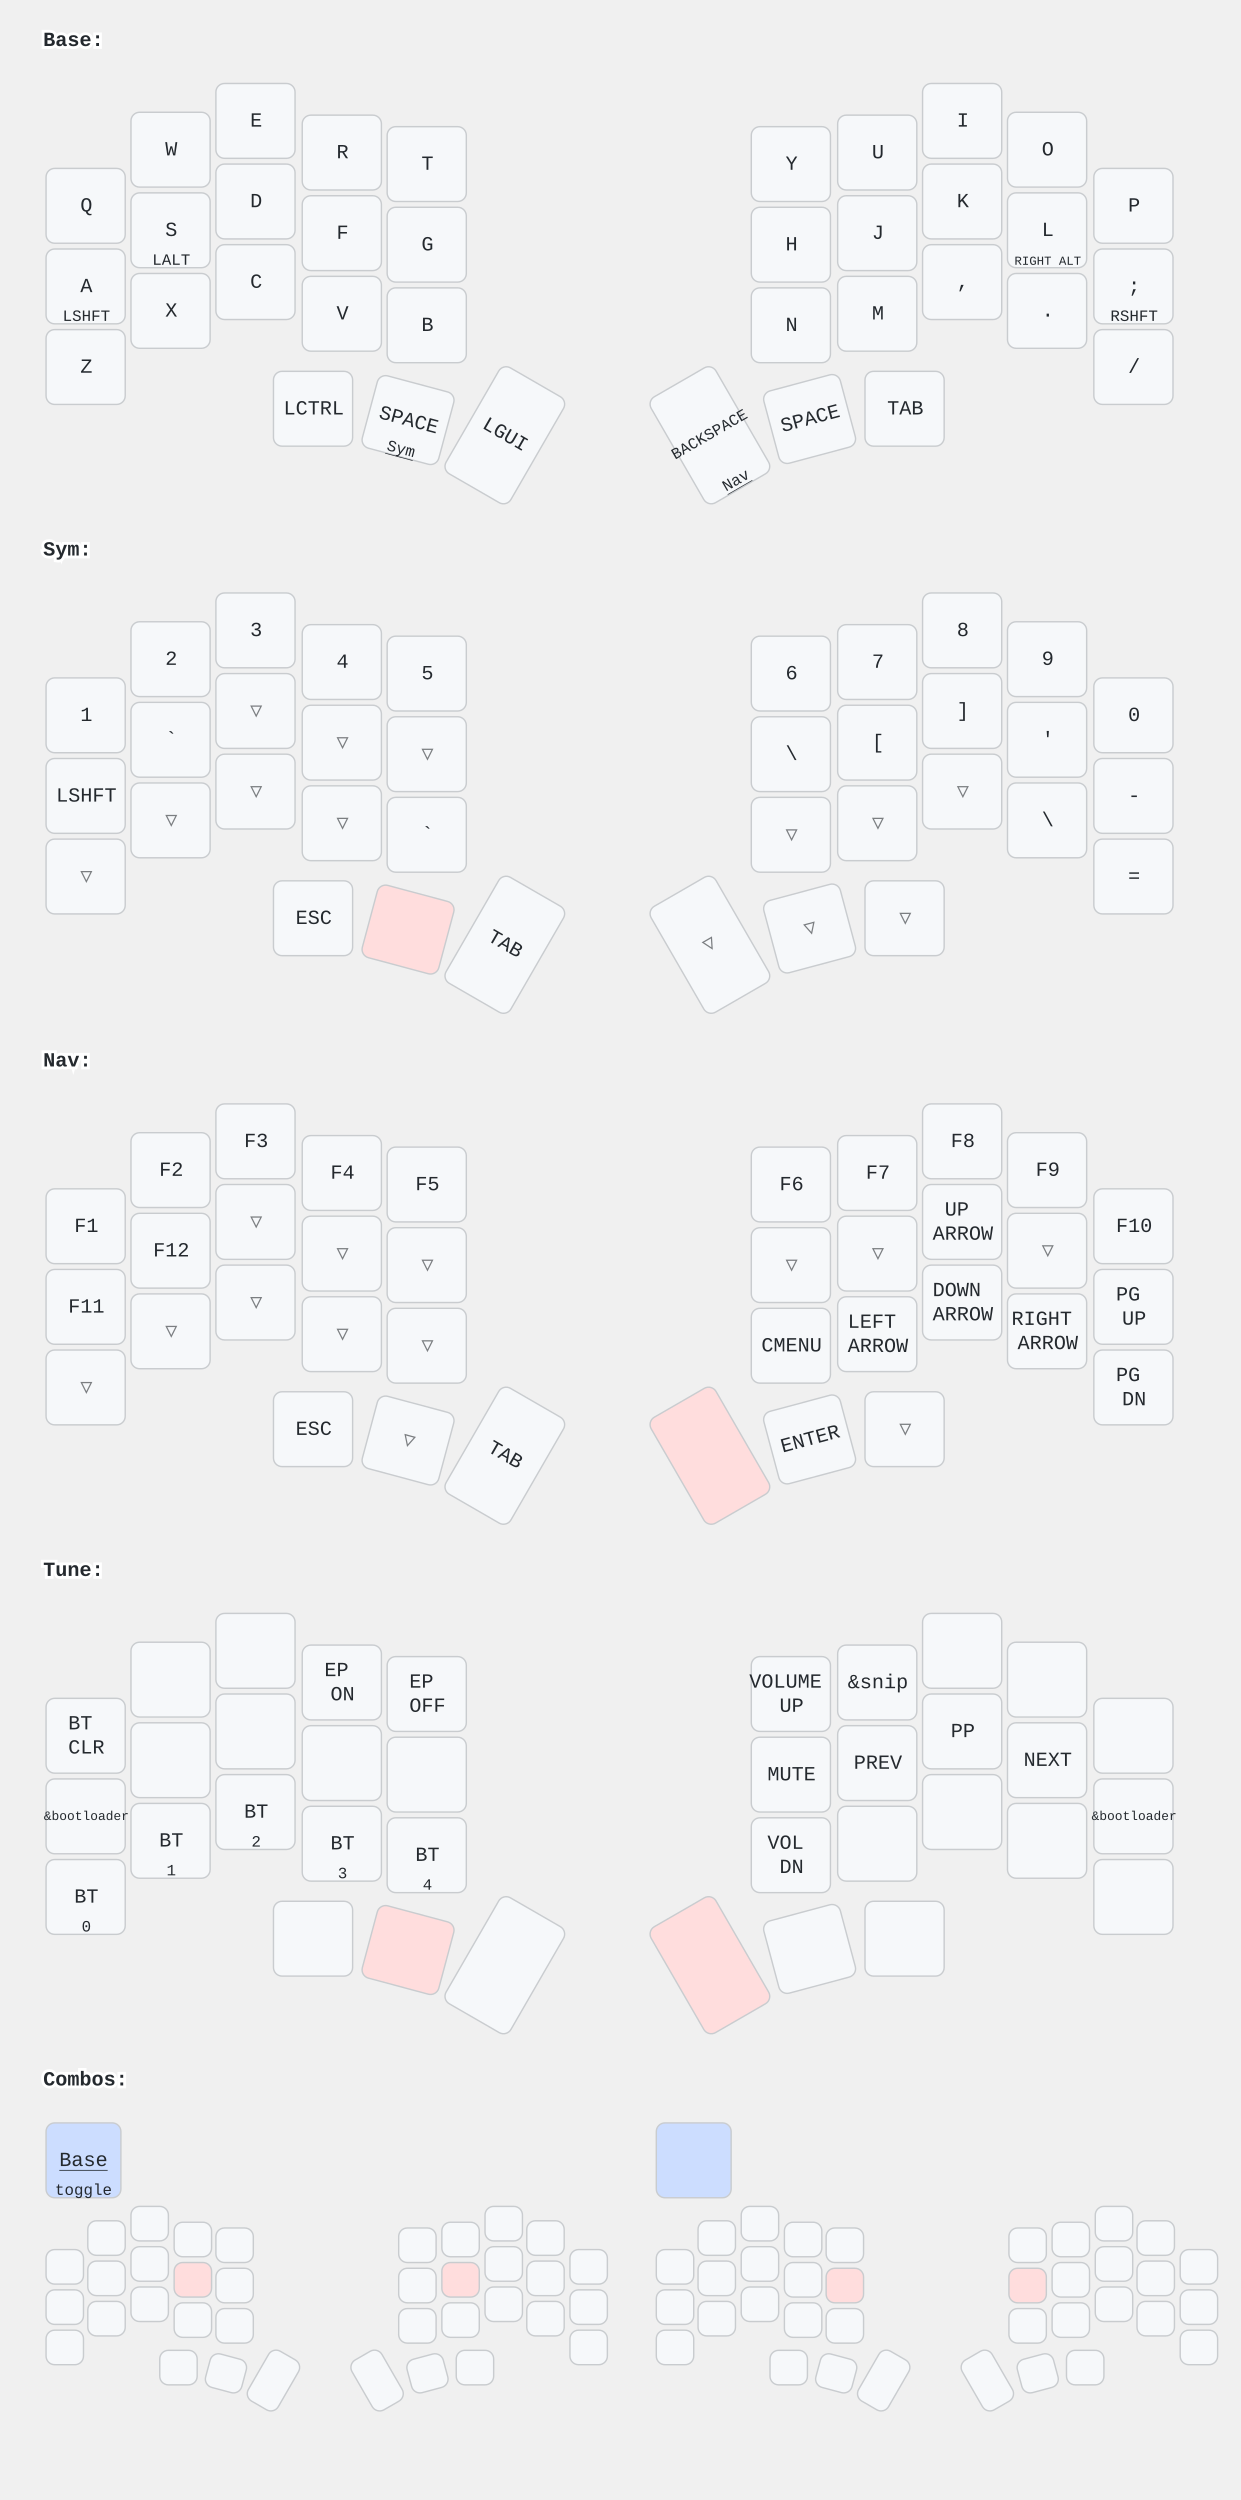
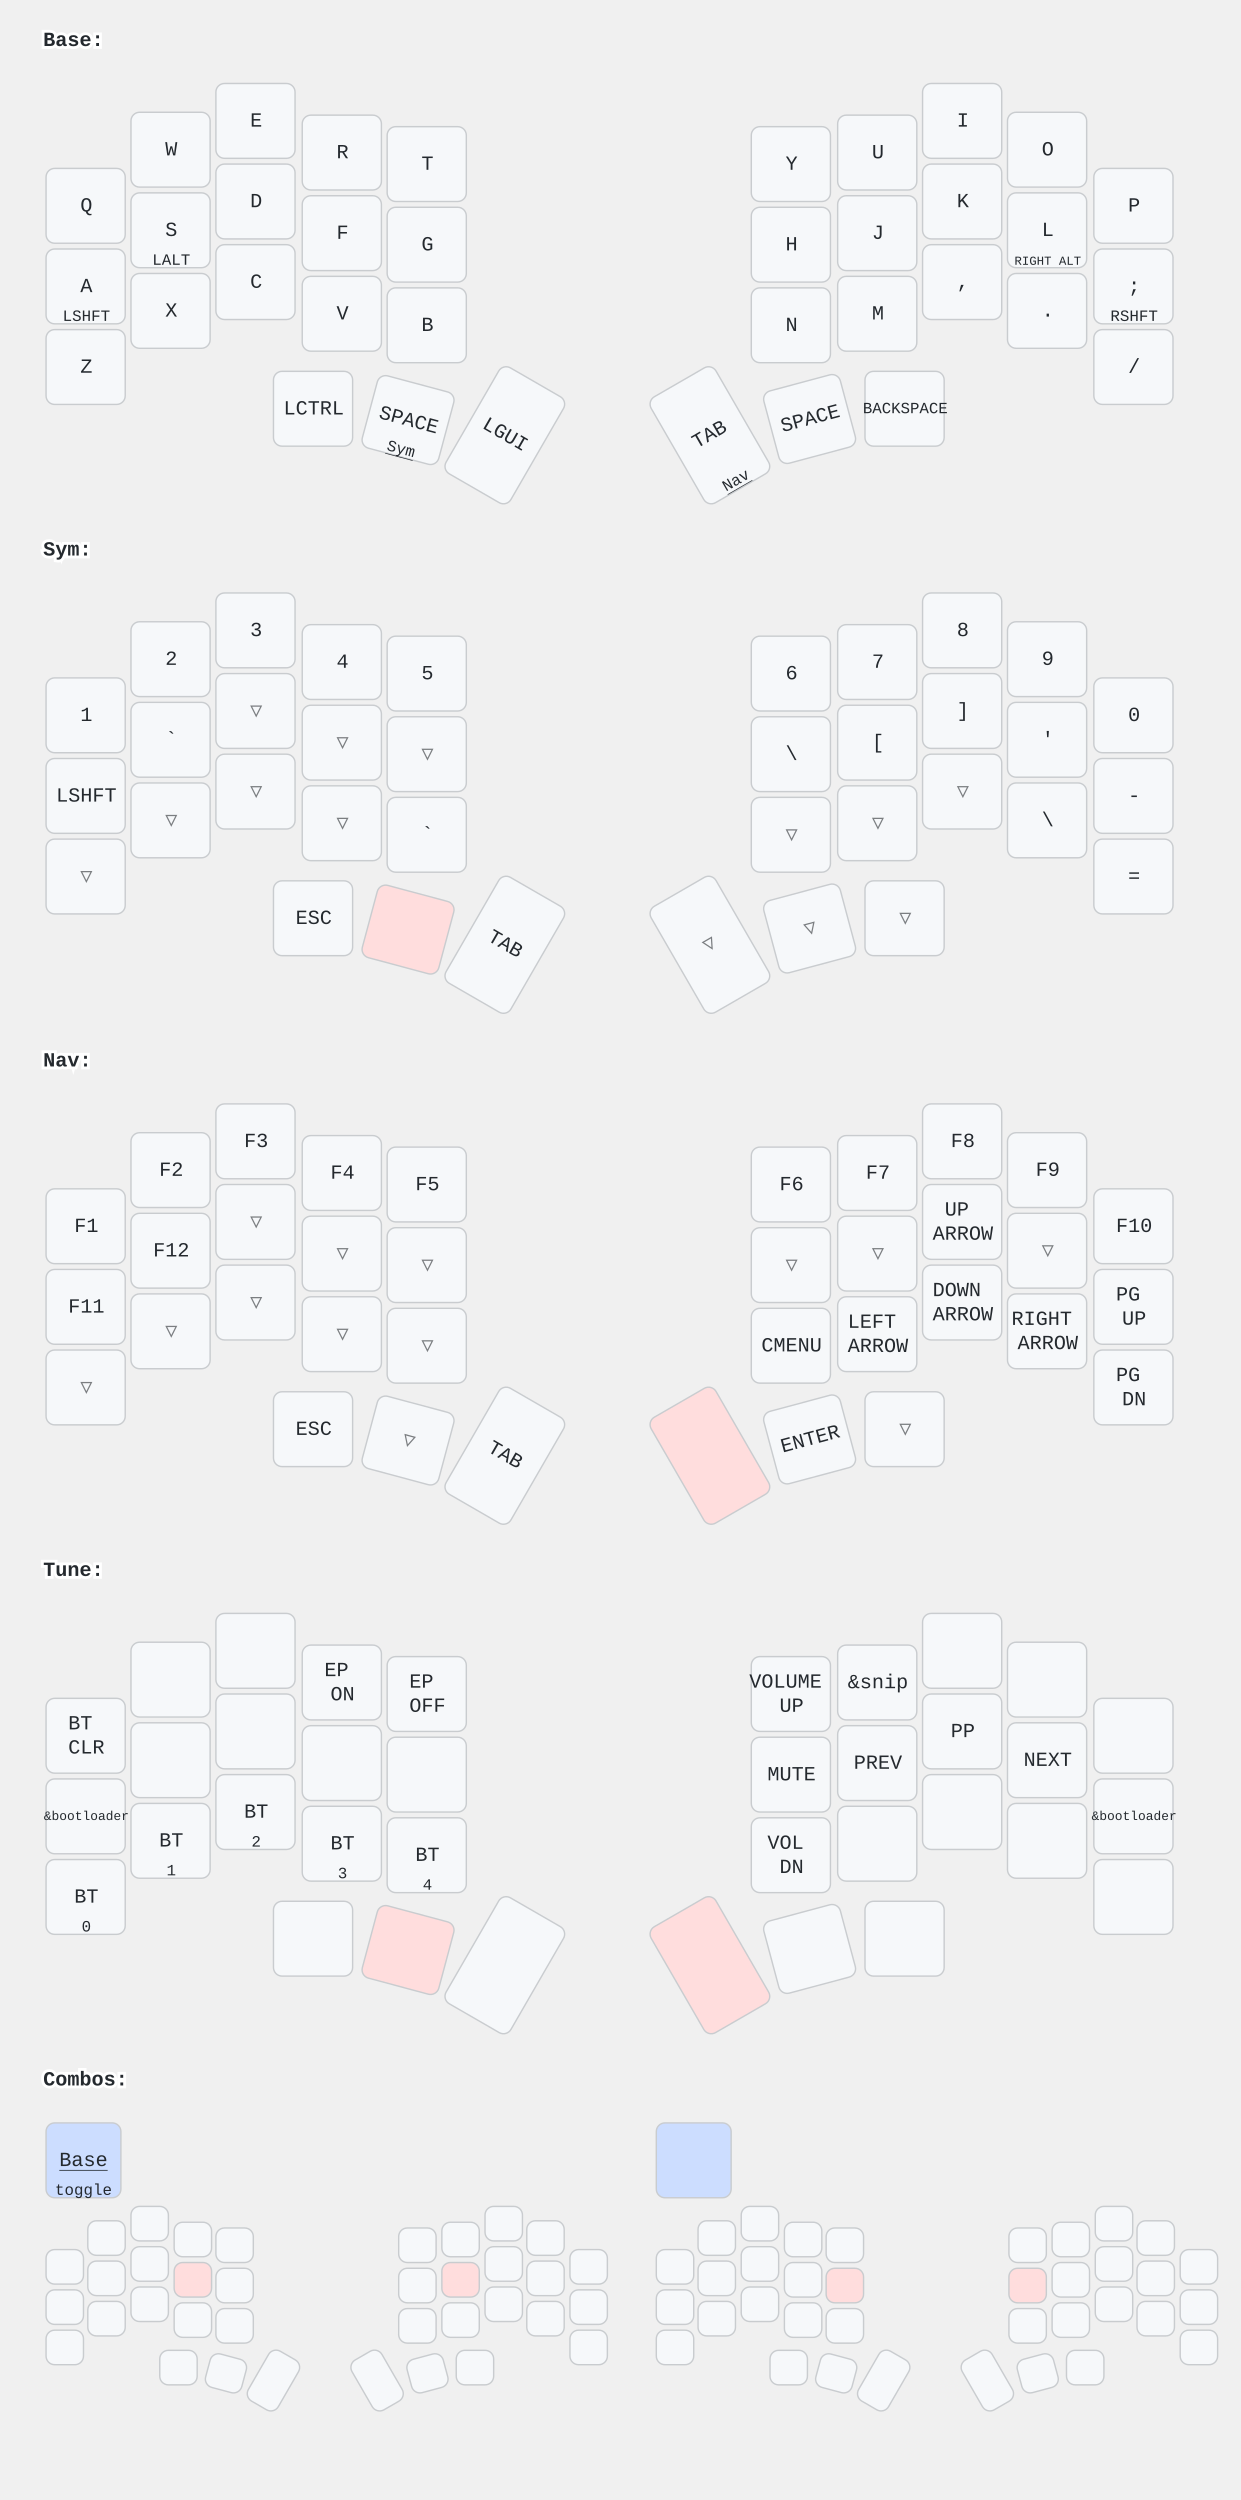
<svg xmlns="http://www.w3.org/2000/svg" width="862" height="1737" viewBox="0 0 862 1737" class="keymap">
  <style>/* inherit to force styles through use tags */
svg path {
    fill: inherit;
}

/* font and background color specifications */
svg.keymap {
    font-family: SFMono-Regular,Consolas,Liberation Mono,Menlo,monospace;
    font-size: 14px;
    font-kerning: normal;
    text-rendering: optimizeLegibility;
    fill: #24292e;
}

/* default key styling */
rect.key {
    fill: #f6f8fa;
}

rect.key, rect.combo {
    stroke: #c9cccf;
    stroke-width: 1;
}

/* default key side styling, only used is draw_key_sides is set */
rect.side {
    filter: brightness(90%);
}

/* color accent for combo boxes */
rect.combo, rect.combo-separate {
    fill: #cdf;
}

/* color accent for held keys */
rect.held, rect.combo.held {
    fill: #fdd;
}

/* color accent for ghost (optional) keys */
rect.ghost, rect.combo.ghost {
    stroke-dasharray: 4, 4;
    stroke-width: 2;
}

text {
    text-anchor: middle;
    dominant-baseline: middle;
}

/* styling for layer labels */
text.label {
    font-weight: bold;
    text-anchor: start;
    stroke: white;
    stroke-width: 4;
    paint-order: stroke;
}

/* styling for optional footer */
text.footer {
    text-anchor: end;
    dominant-baseline: auto;
    stroke: white;
    stroke-width: 4;
    paint-order: stroke;
}

/* styling for combo tap, and key non-tap label text */
text.combo, text.hold, text.shifted, text.left, text.right {
    font-size: 11px;
}

text.hold {
    text-anchor: middle;
    dominant-baseline: auto;
}

text.shifted {
    text-anchor: middle;
    dominant-baseline: hanging;
}

text.left {
    text-anchor: start;
}

text.right {
    text-anchor: end;
}

text.layer-activator {
    text-decoration: underline;
}

/* styling for hold/shifted label text in combo box */
text.combo.hold, text.combo.shifted, text.combo.left, text.combo.right {
    font-size: 8px;
}

/* lighter symbol for transparent keys */
text.trans {
    fill: #7b7e81;
}

/* styling for combo dendrons */
path.combo {
    stroke-width: 1;
    stroke: gray;
    fill: none;
}

/* Start Tabler Icons Cleanup */
/* cannot use height/width with glyphs */
.icon-tabler &gt; path {
    fill: inherit;
    stroke: inherit;
    stroke-width: 2;
}
/* hide tabler's default box */
.icon-tabler &gt; path[stroke="none"][fill="none"] {
    visibility: hidden;
}
/* End Tabler Icons Cleanup */

@media (prefers-color-scheme: dark) {
svg.keymap { fill: #d1d6db; }
rect.key { fill: #3f4750; }
rect.key, rect.combo { stroke: #60666c; }
rect.combo, rect.combo-separate { fill: #1f3d7a; }
rect.held, rect.combo.held { fill: #854747; }
text.label, text.footer { stroke: black; }
text.trans { fill: #7e8184; }
path.combo { stroke: #7f7f7f; }

}</style>
  <g transform="translate(30, 0)" class="layer-Base">
    <text x="0" y="28" class="label" id="Base">Base:</text>
    <g transform="translate(0, 56)">
      <g transform="translate(30, 87)" class="key keypos-0">
        <rect rx="6" ry="6" x="-28" y="-26" width="55" height="52" class="key" />
        <text x="0" y="0" class="key tap">Q</text>
      </g>
      <g transform="translate(89, 48)" class="key keypos-1">
        <rect rx="6" ry="6" x="-28" y="-26" width="55" height="52" class="key" />
        <text x="0" y="0" class="key tap">W</text>
      </g>
      <g transform="translate(148, 28)" class="key keypos-2">
        <rect rx="6" ry="6" x="-28" y="-26" width="55" height="52" class="key" />
        <text x="0" y="0" class="key tap">E</text>
      </g>
      <g transform="translate(208, 50)" class="key keypos-3">
        <rect rx="6" ry="6" x="-28" y="-26" width="55" height="52" class="key" />
        <text x="0" y="0" class="key tap">R</text>
      </g>
      <g transform="translate(267, 58)" class="key keypos-4">
        <rect rx="6" ry="6" x="-28" y="-26" width="55" height="52" class="key" />
        <text x="0" y="0" class="key tap">T</text>
      </g>
      <g transform="translate(520, 58)" class="key keypos-5">
        <rect rx="6" ry="6" x="-28" y="-26" width="55" height="52" class="key" />
        <text x="0" y="0" class="key tap">Y</text>
      </g>
      <g transform="translate(580, 50)" class="key keypos-6">
        <rect rx="6" ry="6" x="-28" y="-26" width="55" height="52" class="key" />
        <text x="0" y="0" class="key tap">U</text>
      </g>
      <g transform="translate(639, 28)" class="key keypos-7">
        <rect rx="6" ry="6" x="-28" y="-26" width="55" height="52" class="key" />
        <text x="0" y="0" class="key tap">I</text>
      </g>
      <g transform="translate(698, 48)" class="key keypos-8">
        <rect rx="6" ry="6" x="-28" y="-26" width="55" height="52" class="key" />
        <text x="0" y="0" class="key tap">O</text>
      </g>
      <g transform="translate(758, 87)" class="key keypos-9">
        <rect rx="6" ry="6" x="-28" y="-26" width="55" height="52" class="key" />
        <text x="0" y="0" class="key tap">P</text>
      </g>
      <g transform="translate(30, 143)" class="key keypos-10">
        <rect rx="6" ry="6" x="-28" y="-26" width="55" height="52" class="key" />
        <text x="0" y="0" class="key tap">A</text>
        <text x="0" y="24" class="key hold">LSHFT</text>
      </g>
      <g transform="translate(89, 104)" class="key keypos-11">
        <rect rx="6" ry="6" x="-28" y="-26" width="55" height="52" class="key" />
        <text x="0" y="0" class="key tap">S</text>
        <text x="0" y="24" class="key hold">LALT</text>
      </g>
      <g transform="translate(148, 84)" class="key keypos-12">
        <rect rx="6" ry="6" x="-28" y="-26" width="55" height="52" class="key" />
        <text x="0" y="0" class="key tap">D</text>
      </g>
      <g transform="translate(208, 106)" class="key keypos-13">
        <rect rx="6" ry="6" x="-28" y="-26" width="55" height="52" class="key" />
        <text x="0" y="0" class="key tap">F</text>
      </g>
      <g transform="translate(267, 114)" class="key keypos-14">
        <rect rx="6" ry="6" x="-28" y="-26" width="55" height="52" class="key" />
        <text x="0" y="0" class="key tap">G</text>
      </g>
      <g transform="translate(520, 114)" class="key keypos-15">
        <rect rx="6" ry="6" x="-28" y="-26" width="55" height="52" class="key" />
        <text x="0" y="0" class="key tap">H</text>
      </g>
      <g transform="translate(580, 106)" class="key keypos-16">
        <rect rx="6" ry="6" x="-28" y="-26" width="55" height="52" class="key" />
        <text x="0" y="0" class="key tap">J</text>
      </g>
      <g transform="translate(639, 84)" class="key keypos-17">
        <rect rx="6" ry="6" x="-28" y="-26" width="55" height="52" class="key" />
        <text x="0" y="0" class="key tap">K</text>
      </g>
      <g transform="translate(698, 104)" class="key keypos-18">
        <rect rx="6" ry="6" x="-28" y="-26" width="55" height="52" class="key" />
        <text x="0" y="0" class="key tap">L</text>
        <text x="0" y="24" class="key hold">
          <tspan style="font-size: 78%">RIGHT ALT</tspan>
        </text>
      </g>
      <g transform="translate(758, 143)" class="key keypos-19">
        <rect rx="6" ry="6" x="-28" y="-26" width="55" height="52" class="key" />
        <text x="0" y="0" class="key tap">;</text>
        <text x="0" y="24" class="key hold">RSHFT</text>
      </g>
      <g transform="translate(30, 199)" class="key keypos-20">
        <rect rx="6" ry="6" x="-28" y="-26" width="55" height="52" class="key" />
        <text x="0" y="0" class="key tap">Z</text>
      </g>
      <g transform="translate(89, 160)" class="key keypos-21">
        <rect rx="6" ry="6" x="-28" y="-26" width="55" height="52" class="key" />
        <text x="0" y="0" class="key tap">X</text>
      </g>
      <g transform="translate(148, 140)" class="key keypos-22">
        <rect rx="6" ry="6" x="-28" y="-26" width="55" height="52" class="key" />
        <text x="0" y="0" class="key tap">C</text>
      </g>
      <g transform="translate(208, 162)" class="key keypos-23">
        <rect rx="6" ry="6" x="-28" y="-26" width="55" height="52" class="key" />
        <text x="0" y="0" class="key tap">V</text>
      </g>
      <g transform="translate(267, 170)" class="key keypos-24">
        <rect rx="6" ry="6" x="-28" y="-26" width="55" height="52" class="key" />
        <text x="0" y="0" class="key tap">B</text>
      </g>
      <g transform="translate(520, 170)" class="key keypos-25">
        <rect rx="6" ry="6" x="-28" y="-26" width="55" height="52" class="key" />
        <text x="0" y="0" class="key tap">N</text>
      </g>
      <g transform="translate(580, 162)" class="key keypos-26">
        <rect rx="6" ry="6" x="-28" y="-26" width="55" height="52" class="key" />
        <text x="0" y="0" class="key tap">M</text>
      </g>
      <g transform="translate(639, 140)" class="key keypos-27">
        <rect rx="6" ry="6" x="-28" y="-26" width="55" height="52" class="key" />
        <text x="0" y="0" class="key tap">,</text>
      </g>
      <g transform="translate(698, 160)" class="key keypos-28">
        <rect rx="6" ry="6" x="-28" y="-26" width="55" height="52" class="key" />
        <text x="0" y="0" class="key tap">.</text>
      </g>
      <g transform="translate(758, 199)" class="key keypos-29">
        <rect rx="6" ry="6" x="-28" y="-26" width="55" height="52" class="key" />
        <text x="0" y="0" class="key tap">/</text>
      </g>
      <g transform="translate(188, 228)" class="key keypos-30">
        <rect rx="6" ry="6" x="-28" y="-26" width="55" height="52" class="key" />
        <text x="0" y="0" class="key tap">LCTRL</text>
      </g>
      <g transform="translate(254, 236) rotate(15.0)" class="key keypos-31">
        <rect rx="6" ry="6" x="-28" y="-26" width="55" height="52" class="key" />
        <text x="0" y="0" class="key tap">SPACE</text>
        <a href="#Sym">
          <text x="0" y="24" class="key hold layer-activator">Sym</text>
        </a>
      </g>
      <g transform="translate(321, 246) rotate(30.0)" class="key keypos-32">
        <rect rx="6" ry="6" x="-26" y="-42" width="52" height="85" class="key" />
        <text x="0" y="0" class="key tap">LGUI</text>
      </g>
      <g transform="translate(463, 246) rotate(-30.0)" class="key keypos-33">
        <rect rx="6" ry="6" x="-26" y="-42" width="52" height="85" class="key" />
-         <text x="0" y="0" class="key tap">
-           <tspan style="font-size: 78%">BACKSPACE</tspan>
-         </text>
+         <text x="0" y="0" class="key tap">TAB</text>
        <a href="#Nav">
          <text x="0" y="40" class="key hold layer-activator">Nav</text>
        </a>
      </g>
      <g transform="translate(533, 235) rotate(-15.0)" class="key keypos-34">
        <rect rx="6" ry="6" x="-28" y="-26" width="55" height="52" class="key" />
        <text x="0" y="0" class="key tap">SPACE</text>
      </g>
      <g transform="translate(599, 228)" class="key keypos-35">
        <rect rx="6" ry="6" x="-28" y="-26" width="55" height="52" class="key" />
-         <text x="0" y="0" class="key tap">TAB</text>
+         <text x="0" y="0" class="key tap">
+           <tspan style="font-size: 78%">BACKSPACE</tspan>
+         </text>
      </g>
    </g>
  </g>
  <g transform="translate(30, 354)" class="layer-Sym">
    <text x="0" y="28" class="label" id="Sym">Sym:</text>
    <g transform="translate(0, 56)">
      <g transform="translate(30, 87)" class="key keypos-0">
        <rect rx="6" ry="6" x="-28" y="-26" width="55" height="52" class="key" />
        <text x="0" y="0" class="key tap">1</text>
      </g>
      <g transform="translate(89, 48)" class="key keypos-1">
        <rect rx="6" ry="6" x="-28" y="-26" width="55" height="52" class="key" />
        <text x="0" y="0" class="key tap">2</text>
      </g>
      <g transform="translate(148, 28)" class="key keypos-2">
        <rect rx="6" ry="6" x="-28" y="-26" width="55" height="52" class="key" />
        <text x="0" y="0" class="key tap">3</text>
      </g>
      <g transform="translate(208, 50)" class="key keypos-3">
        <rect rx="6" ry="6" x="-28" y="-26" width="55" height="52" class="key" />
        <text x="0" y="0" class="key tap">4</text>
      </g>
      <g transform="translate(267, 58)" class="key keypos-4">
        <rect rx="6" ry="6" x="-28" y="-26" width="55" height="52" class="key" />
        <text x="0" y="0" class="key tap">5</text>
      </g>
      <g transform="translate(520, 58)" class="key keypos-5">
        <rect rx="6" ry="6" x="-28" y="-26" width="55" height="52" class="key" />
        <text x="0" y="0" class="key tap">6</text>
      </g>
      <g transform="translate(580, 50)" class="key keypos-6">
        <rect rx="6" ry="6" x="-28" y="-26" width="55" height="52" class="key" />
        <text x="0" y="0" class="key tap">7</text>
      </g>
      <g transform="translate(639, 28)" class="key keypos-7">
        <rect rx="6" ry="6" x="-28" y="-26" width="55" height="52" class="key" />
        <text x="0" y="0" class="key tap">8</text>
      </g>
      <g transform="translate(698, 48)" class="key keypos-8">
        <rect rx="6" ry="6" x="-28" y="-26" width="55" height="52" class="key" />
        <text x="0" y="0" class="key tap">9</text>
      </g>
      <g transform="translate(758, 87)" class="key keypos-9">
        <rect rx="6" ry="6" x="-28" y="-26" width="55" height="52" class="key" />
        <text x="0" y="0" class="key tap">0</text>
      </g>
      <g transform="translate(30, 143)" class="key keypos-10">
        <rect rx="6" ry="6" x="-28" y="-26" width="55" height="52" class="key" />
        <text x="0" y="0" class="key tap">LSHFT</text>
      </g>
      <g transform="translate(89, 104)" class="key keypos-11">
        <rect rx="6" ry="6" x="-28" y="-26" width="55" height="52" class="key" />
        <text x="0" y="0" class="key tap">`</text>
      </g>
      <g transform="translate(148, 84)" class="key trans keypos-12">
        <rect rx="6" ry="6" x="-28" y="-26" width="55" height="52" class="key trans" />
        <text x="0" y="0" class="key trans tap">▽</text>
      </g>
      <g transform="translate(208, 106)" class="key trans keypos-13">
        <rect rx="6" ry="6" x="-28" y="-26" width="55" height="52" class="key trans" />
        <text x="0" y="0" class="key trans tap">▽</text>
      </g>
      <g transform="translate(267, 114)" class="key trans keypos-14">
        <rect rx="6" ry="6" x="-28" y="-26" width="55" height="52" class="key trans" />
        <text x="0" y="0" class="key trans tap">▽</text>
      </g>
      <g transform="translate(520, 114)" class="key keypos-15">
        <rect rx="6" ry="6" x="-28" y="-26" width="55" height="52" class="key" />
        <text x="0" y="0" class="key tap">\</text>
      </g>
      <g transform="translate(580, 106)" class="key keypos-16">
        <rect rx="6" ry="6" x="-28" y="-26" width="55" height="52" class="key" />
        <text x="0" y="0" class="key tap">[</text>
      </g>
      <g transform="translate(639, 84)" class="key keypos-17">
        <rect rx="6" ry="6" x="-28" y="-26" width="55" height="52" class="key" />
        <text x="0" y="0" class="key tap">]</text>
      </g>
      <g transform="translate(698, 104)" class="key keypos-18">
        <rect rx="6" ry="6" x="-28" y="-26" width="55" height="52" class="key" />
        <text x="0" y="0" class="key tap">'</text>
      </g>
      <g transform="translate(758, 143)" class="key keypos-19">
        <rect rx="6" ry="6" x="-28" y="-26" width="55" height="52" class="key" />
        <text x="0" y="0" class="key tap">-</text>
      </g>
      <g transform="translate(30, 199)" class="key trans keypos-20">
        <rect rx="6" ry="6" x="-28" y="-26" width="55" height="52" class="key trans" />
        <text x="0" y="0" class="key trans tap">▽</text>
      </g>
      <g transform="translate(89, 160)" class="key trans keypos-21">
        <rect rx="6" ry="6" x="-28" y="-26" width="55" height="52" class="key trans" />
        <text x="0" y="0" class="key trans tap">▽</text>
      </g>
      <g transform="translate(148, 140)" class="key trans keypos-22">
        <rect rx="6" ry="6" x="-28" y="-26" width="55" height="52" class="key trans" />
        <text x="0" y="0" class="key trans tap">▽</text>
      </g>
      <g transform="translate(208, 162)" class="key trans keypos-23">
        <rect rx="6" ry="6" x="-28" y="-26" width="55" height="52" class="key trans" />
        <text x="0" y="0" class="key trans tap">▽</text>
      </g>
      <g transform="translate(267, 170)" class="key keypos-24">
        <rect rx="6" ry="6" x="-28" y="-26" width="55" height="52" class="key" />
        <text x="0" y="0" class="key tap">`</text>
      </g>
      <g transform="translate(520, 170)" class="key trans keypos-25">
        <rect rx="6" ry="6" x="-28" y="-26" width="55" height="52" class="key trans" />
        <text x="0" y="0" class="key trans tap">▽</text>
      </g>
      <g transform="translate(580, 162)" class="key trans keypos-26">
        <rect rx="6" ry="6" x="-28" y="-26" width="55" height="52" class="key trans" />
        <text x="0" y="0" class="key trans tap">▽</text>
      </g>
      <g transform="translate(639, 140)" class="key trans keypos-27">
        <rect rx="6" ry="6" x="-28" y="-26" width="55" height="52" class="key trans" />
        <text x="0" y="0" class="key trans tap">▽</text>
      </g>
      <g transform="translate(698, 160)" class="key keypos-28">
        <rect rx="6" ry="6" x="-28" y="-26" width="55" height="52" class="key" />
        <text x="0" y="0" class="key tap">\</text>
      </g>
      <g transform="translate(758, 199)" class="key keypos-29">
        <rect rx="6" ry="6" x="-28" y="-26" width="55" height="52" class="key" />
        <text x="0" y="0" class="key tap">=</text>
      </g>
      <g transform="translate(188, 228)" class="key keypos-30">
        <rect rx="6" ry="6" x="-28" y="-26" width="55" height="52" class="key" />
        <text x="0" y="0" class="key tap">ESC</text>
      </g>
      <g transform="translate(254, 236) rotate(15.0)" class="key held keypos-31">
        <rect rx="6" ry="6" x="-28" y="-26" width="55" height="52" class="key held" />
      </g>
      <g transform="translate(321, 246) rotate(30.0)" class="key keypos-32">
        <rect rx="6" ry="6" x="-26" y="-42" width="52" height="85" class="key" />
        <text x="0" y="0" class="key tap">TAB</text>
      </g>
      <g transform="translate(463, 246) rotate(-30.0)" class="key trans keypos-33">
        <rect rx="6" ry="6" x="-26" y="-42" width="52" height="85" class="key trans" />
        <text x="0" y="0" class="key trans tap">▽</text>
      </g>
      <g transform="translate(533, 235) rotate(-15.0)" class="key trans keypos-34">
        <rect rx="6" ry="6" x="-28" y="-26" width="55" height="52" class="key trans" />
        <text x="0" y="0" class="key trans tap">▽</text>
      </g>
      <g transform="translate(599, 228)" class="key trans keypos-35">
        <rect rx="6" ry="6" x="-28" y="-26" width="55" height="52" class="key trans" />
        <text x="0" y="0" class="key trans tap">▽</text>
      </g>
    </g>
  </g>
  <g transform="translate(30, 709)" class="layer-Nav">
    <text x="0" y="28" class="label" id="Nav">Nav:</text>
    <g transform="translate(0, 56)">
      <g transform="translate(30, 87)" class="key keypos-0">
        <rect rx="6" ry="6" x="-28" y="-26" width="55" height="52" class="key" />
        <text x="0" y="0" class="key tap">F1</text>
      </g>
      <g transform="translate(89, 48)" class="key keypos-1">
        <rect rx="6" ry="6" x="-28" y="-26" width="55" height="52" class="key" />
        <text x="0" y="0" class="key tap">F2</text>
      </g>
      <g transform="translate(148, 28)" class="key keypos-2">
        <rect rx="6" ry="6" x="-28" y="-26" width="55" height="52" class="key" />
        <text x="0" y="0" class="key tap">F3</text>
      </g>
      <g transform="translate(208, 50)" class="key keypos-3">
        <rect rx="6" ry="6" x="-28" y="-26" width="55" height="52" class="key" />
        <text x="0" y="0" class="key tap">F4</text>
      </g>
      <g transform="translate(267, 58)" class="key keypos-4">
        <rect rx="6" ry="6" x="-28" y="-26" width="55" height="52" class="key" />
        <text x="0" y="0" class="key tap">F5</text>
      </g>
      <g transform="translate(520, 58)" class="key keypos-5">
        <rect rx="6" ry="6" x="-28" y="-26" width="55" height="52" class="key" />
        <text x="0" y="0" class="key tap">F6</text>
      </g>
      <g transform="translate(580, 50)" class="key keypos-6">
        <rect rx="6" ry="6" x="-28" y="-26" width="55" height="52" class="key" />
        <text x="0" y="0" class="key tap">F7</text>
      </g>
      <g transform="translate(639, 28)" class="key keypos-7">
        <rect rx="6" ry="6" x="-28" y="-26" width="55" height="52" class="key" />
        <text x="0" y="0" class="key tap">F8</text>
      </g>
      <g transform="translate(698, 48)" class="key keypos-8">
        <rect rx="6" ry="6" x="-28" y="-26" width="55" height="52" class="key" />
        <text x="0" y="0" class="key tap">F9</text>
      </g>
      <g transform="translate(758, 87)" class="key keypos-9">
        <rect rx="6" ry="6" x="-28" y="-26" width="55" height="52" class="key" />
        <text x="0" y="0" class="key tap">F10</text>
      </g>
      <g transform="translate(30, 143)" class="key keypos-10">
        <rect rx="6" ry="6" x="-28" y="-26" width="55" height="52" class="key" />
        <text x="0" y="0" class="key tap">F11</text>
      </g>
      <g transform="translate(89, 104)" class="key keypos-11">
        <rect rx="6" ry="6" x="-28" y="-26" width="55" height="52" class="key" />
        <text x="0" y="0" class="key tap">F12</text>
      </g>
      <g transform="translate(148, 84)" class="key trans keypos-12">
        <rect rx="6" ry="6" x="-28" y="-26" width="55" height="52" class="key trans" />
        <text x="0" y="0" class="key trans tap">▽</text>
      </g>
      <g transform="translate(208, 106)" class="key trans keypos-13">
        <rect rx="6" ry="6" x="-28" y="-26" width="55" height="52" class="key trans" />
        <text x="0" y="0" class="key trans tap">▽</text>
      </g>
      <g transform="translate(267, 114)" class="key trans keypos-14">
        <rect rx="6" ry="6" x="-28" y="-26" width="55" height="52" class="key trans" />
        <text x="0" y="0" class="key trans tap">▽</text>
      </g>
      <g transform="translate(520, 114)" class="key trans keypos-15">
        <rect rx="6" ry="6" x="-28" y="-26" width="55" height="52" class="key trans" />
        <text x="0" y="0" class="key trans tap">▽</text>
      </g>
      <g transform="translate(580, 106)" class="key trans keypos-16">
        <rect rx="6" ry="6" x="-28" y="-26" width="55" height="52" class="key trans" />
        <text x="0" y="0" class="key trans tap">▽</text>
      </g>
      <g transform="translate(639, 84)" class="key keypos-17">
        <rect rx="6" ry="6" x="-28" y="-26" width="55" height="52" class="key" />
        <text x="0" y="0" class="key tap">
          <tspan x="0" dy="-0.6em">UP</tspan>
          <tspan x="0" dy="1.2em">ARROW</tspan>
        </text>
      </g>
      <g transform="translate(698, 104)" class="key trans keypos-18">
        <rect rx="6" ry="6" x="-28" y="-26" width="55" height="52" class="key trans" />
        <text x="0" y="0" class="key trans tap">▽</text>
      </g>
      <g transform="translate(758, 143)" class="key keypos-19">
        <rect rx="6" ry="6" x="-28" y="-26" width="55" height="52" class="key" />
        <text x="0" y="0" class="key tap">
          <tspan x="0" dy="-0.6em">PG</tspan>
          <tspan x="0" dy="1.2em">UP</tspan>
        </text>
      </g>
      <g transform="translate(30, 199)" class="key trans keypos-20">
        <rect rx="6" ry="6" x="-28" y="-26" width="55" height="52" class="key trans" />
        <text x="0" y="0" class="key trans tap">▽</text>
      </g>
      <g transform="translate(89, 160)" class="key trans keypos-21">
        <rect rx="6" ry="6" x="-28" y="-26" width="55" height="52" class="key trans" />
        <text x="0" y="0" class="key trans tap">▽</text>
      </g>
      <g transform="translate(148, 140)" class="key trans keypos-22">
        <rect rx="6" ry="6" x="-28" y="-26" width="55" height="52" class="key trans" />
        <text x="0" y="0" class="key trans tap">▽</text>
      </g>
      <g transform="translate(208, 162)" class="key trans keypos-23">
        <rect rx="6" ry="6" x="-28" y="-26" width="55" height="52" class="key trans" />
        <text x="0" y="0" class="key trans tap">▽</text>
      </g>
      <g transform="translate(267, 170)" class="key trans keypos-24">
        <rect rx="6" ry="6" x="-28" y="-26" width="55" height="52" class="key trans" />
        <text x="0" y="0" class="key trans tap">▽</text>
      </g>
      <g transform="translate(520, 170)" class="key keypos-25">
        <rect rx="6" ry="6" x="-28" y="-26" width="55" height="52" class="key" />
        <text x="0" y="0" class="key tap">CMENU</text>
      </g>
      <g transform="translate(580, 162)" class="key keypos-26">
        <rect rx="6" ry="6" x="-28" y="-26" width="55" height="52" class="key" />
        <text x="0" y="0" class="key tap">
          <tspan x="0" dy="-0.6em">LEFT</tspan>
          <tspan x="0" dy="1.2em">ARROW</tspan>
        </text>
      </g>
      <g transform="translate(639, 140)" class="key keypos-27">
        <rect rx="6" ry="6" x="-28" y="-26" width="55" height="52" class="key" />
        <text x="0" y="0" class="key tap">
          <tspan x="0" dy="-0.6em">DOWN</tspan>
          <tspan x="0" dy="1.2em">ARROW</tspan>
        </text>
      </g>
      <g transform="translate(698, 160)" class="key keypos-28">
        <rect rx="6" ry="6" x="-28" y="-26" width="55" height="52" class="key" />
        <text x="0" y="0" class="key tap">
          <tspan x="0" dy="-0.6em">RIGHT</tspan>
          <tspan x="0" dy="1.2em">ARROW</tspan>
        </text>
      </g>
      <g transform="translate(758, 199)" class="key keypos-29">
        <rect rx="6" ry="6" x="-28" y="-26" width="55" height="52" class="key" />
        <text x="0" y="0" class="key tap">
          <tspan x="0" dy="-0.6em">PG</tspan>
          <tspan x="0" dy="1.2em">DN</tspan>
        </text>
      </g>
      <g transform="translate(188, 228)" class="key keypos-30">
        <rect rx="6" ry="6" x="-28" y="-26" width="55" height="52" class="key" />
        <text x="0" y="0" class="key tap">ESC</text>
      </g>
      <g transform="translate(254, 236) rotate(15.0)" class="key trans keypos-31">
        <rect rx="6" ry="6" x="-28" y="-26" width="55" height="52" class="key trans" />
        <text x="0" y="0" class="key trans tap">▽</text>
      </g>
      <g transform="translate(321, 246) rotate(30.0)" class="key keypos-32">
        <rect rx="6" ry="6" x="-26" y="-42" width="52" height="85" class="key" />
        <text x="0" y="0" class="key tap">TAB</text>
      </g>
      <g transform="translate(463, 246) rotate(-30.0)" class="key held keypos-33">
        <rect rx="6" ry="6" x="-26" y="-42" width="52" height="85" class="key held" />
      </g>
      <g transform="translate(533, 235) rotate(-15.0)" class="key keypos-34">
        <rect rx="6" ry="6" x="-28" y="-26" width="55" height="52" class="key" />
        <text x="0" y="0" class="key tap">ENTER</text>
      </g>
      <g transform="translate(599, 228)" class="key trans keypos-35">
        <rect rx="6" ry="6" x="-28" y="-26" width="55" height="52" class="key trans" />
        <text x="0" y="0" class="key trans tap">▽</text>
      </g>
    </g>
  </g>
  <g transform="translate(30, 1063)" class="layer-Tune">
    <text x="0" y="28" class="label" id="Tune">Tune:</text>
    <g transform="translate(0, 56)">
      <g transform="translate(30, 87)" class="key keypos-0">
        <rect rx="6" ry="6" x="-28" y="-26" width="55" height="52" class="key" />
        <text x="0" y="0" class="key tap">
          <tspan x="0" dy="-0.6em">BT</tspan>
          <tspan x="0" dy="1.2em">CLR</tspan>
        </text>
      </g>
      <g transform="translate(89, 48)" class="key keypos-1">
        <rect rx="6" ry="6" x="-28" y="-26" width="55" height="52" class="key" />
      </g>
      <g transform="translate(148, 28)" class="key keypos-2">
        <rect rx="6" ry="6" x="-28" y="-26" width="55" height="52" class="key" />
      </g>
      <g transform="translate(208, 50)" class="key keypos-3">
        <rect rx="6" ry="6" x="-28" y="-26" width="55" height="52" class="key" />
        <text x="0" y="0" class="key tap">
          <tspan x="0" dy="-0.6em">EP</tspan>
          <tspan x="0" dy="1.2em">ON</tspan>
        </text>
      </g>
      <g transform="translate(267, 58)" class="key keypos-4">
        <rect rx="6" ry="6" x="-28" y="-26" width="55" height="52" class="key" />
        <text x="0" y="0" class="key tap">
          <tspan x="0" dy="-0.6em">EP</tspan>
          <tspan x="0" dy="1.2em">OFF</tspan>
        </text>
      </g>
      <g transform="translate(520, 58)" class="key keypos-5">
        <rect rx="6" ry="6" x="-28" y="-26" width="55" height="52" class="key" />
        <text x="0" y="0" class="key tap">
          <tspan x="0" dy="-0.6em">VOLUME</tspan>
          <tspan x="0" dy="1.2em">UP</tspan>
        </text>
      </g>
      <g transform="translate(580, 50)" class="key keypos-6">
        <rect rx="6" ry="6" x="-28" y="-26" width="55" height="52" class="key" />
        <text x="0" y="0" class="key tap">&amp;snip</text>
      </g>
      <g transform="translate(639, 28)" class="key keypos-7">
        <rect rx="6" ry="6" x="-28" y="-26" width="55" height="52" class="key" />
      </g>
      <g transform="translate(698, 48)" class="key keypos-8">
        <rect rx="6" ry="6" x="-28" y="-26" width="55" height="52" class="key" />
      </g>
      <g transform="translate(758, 87)" class="key keypos-9">
        <rect rx="6" ry="6" x="-28" y="-26" width="55" height="52" class="key" />
      </g>
      <g transform="translate(30, 143)" class="key keypos-10">
        <rect rx="6" ry="6" x="-28" y="-26" width="55" height="52" class="key" />
        <text x="0" y="0" class="key tap">
          <tspan style="font-size: 64%">&amp;bootloader</tspan>
        </text>
      </g>
      <g transform="translate(89, 104)" class="key keypos-11">
        <rect rx="6" ry="6" x="-28" y="-26" width="55" height="52" class="key" />
      </g>
      <g transform="translate(148, 84)" class="key keypos-12">
        <rect rx="6" ry="6" x="-28" y="-26" width="55" height="52" class="key" />
      </g>
      <g transform="translate(208, 106)" class="key keypos-13">
        <rect rx="6" ry="6" x="-28" y="-26" width="55" height="52" class="key" />
      </g>
      <g transform="translate(267, 114)" class="key keypos-14">
        <rect rx="6" ry="6" x="-28" y="-26" width="55" height="52" class="key" />
      </g>
      <g transform="translate(520, 114)" class="key keypos-15">
        <rect rx="6" ry="6" x="-28" y="-26" width="55" height="52" class="key" />
        <text x="0" y="0" class="key tap">MUTE</text>
      </g>
      <g transform="translate(580, 106)" class="key keypos-16">
        <rect rx="6" ry="6" x="-28" y="-26" width="55" height="52" class="key" />
        <text x="0" y="0" class="key tap">PREV</text>
      </g>
      <g transform="translate(639, 84)" class="key keypos-17">
        <rect rx="6" ry="6" x="-28" y="-26" width="55" height="52" class="key" />
        <text x="0" y="0" class="key tap">PP</text>
      </g>
      <g transform="translate(698, 104)" class="key keypos-18">
        <rect rx="6" ry="6" x="-28" y="-26" width="55" height="52" class="key" />
        <text x="0" y="0" class="key tap">NEXT</text>
      </g>
      <g transform="translate(758, 143)" class="key keypos-19">
        <rect rx="6" ry="6" x="-28" y="-26" width="55" height="52" class="key" />
        <text x="0" y="0" class="key tap">
          <tspan style="font-size: 64%">&amp;bootloader</tspan>
        </text>
      </g>
      <g transform="translate(30, 199)" class="key keypos-20">
        <rect rx="6" ry="6" x="-28" y="-26" width="55" height="52" class="key" />
        <text x="0" y="0" class="key tap">BT</text>
        <text x="0" y="24" class="key hold">0</text>
      </g>
      <g transform="translate(89, 160)" class="key keypos-21">
        <rect rx="6" ry="6" x="-28" y="-26" width="55" height="52" class="key" />
        <text x="0" y="0" class="key tap">BT</text>
        <text x="0" y="24" class="key hold">1</text>
      </g>
      <g transform="translate(148, 140)" class="key keypos-22">
        <rect rx="6" ry="6" x="-28" y="-26" width="55" height="52" class="key" />
        <text x="0" y="0" class="key tap">BT</text>
        <text x="0" y="24" class="key hold">2</text>
      </g>
      <g transform="translate(208, 162)" class="key keypos-23">
        <rect rx="6" ry="6" x="-28" y="-26" width="55" height="52" class="key" />
        <text x="0" y="0" class="key tap">BT</text>
        <text x="0" y="24" class="key hold">3</text>
      </g>
      <g transform="translate(267, 170)" class="key keypos-24">
        <rect rx="6" ry="6" x="-28" y="-26" width="55" height="52" class="key" />
        <text x="0" y="0" class="key tap">BT</text>
        <text x="0" y="24" class="key hold">4</text>
      </g>
      <g transform="translate(520, 170)" class="key keypos-25">
        <rect rx="6" ry="6" x="-28" y="-26" width="55" height="52" class="key" />
        <text x="0" y="0" class="key tap">
          <tspan x="0" dy="-0.6em">VOL</tspan>
          <tspan x="0" dy="1.2em">DN</tspan>
        </text>
      </g>
      <g transform="translate(580, 162)" class="key keypos-26">
        <rect rx="6" ry="6" x="-28" y="-26" width="55" height="52" class="key" />
      </g>
      <g transform="translate(639, 140)" class="key keypos-27">
        <rect rx="6" ry="6" x="-28" y="-26" width="55" height="52" class="key" />
      </g>
      <g transform="translate(698, 160)" class="key keypos-28">
        <rect rx="6" ry="6" x="-28" y="-26" width="55" height="52" class="key" />
      </g>
      <g transform="translate(758, 199)" class="key keypos-29">
        <rect rx="6" ry="6" x="-28" y="-26" width="55" height="52" class="key" />
      </g>
      <g transform="translate(188, 228)" class="key keypos-30">
        <rect rx="6" ry="6" x="-28" y="-26" width="55" height="52" class="key" />
      </g>
      <g transform="translate(254, 236) rotate(15.0)" class="key held keypos-31">
        <rect rx="6" ry="6" x="-28" y="-26" width="55" height="52" class="key held" />
      </g>
      <g transform="translate(321, 246) rotate(30.0)" class="key keypos-32">
        <rect rx="6" ry="6" x="-26" y="-42" width="52" height="85" class="key" />
      </g>
      <g transform="translate(463, 246) rotate(-30.0)" class="key held keypos-33">
        <rect rx="6" ry="6" x="-26" y="-42" width="52" height="85" class="key held" />
      </g>
      <g transform="translate(533, 235) rotate(-15.0)" class="key keypos-34">
        <rect rx="6" ry="6" x="-28" y="-26" width="55" height="52" class="key" />
      </g>
      <g transform="translate(599, 228)" class="key keypos-35">
        <rect rx="6" ry="6" x="-28" y="-26" width="55" height="52" class="key" />
      </g>
    </g>
  </g>
  <text x="30" y="1445" class="label" id="Combos">Combos:</text>
  <g transform="translate(30, 1417)" class="layer-combopos-0">
    <g transform="translate(0, 56)">
      <g transform="translate(28, 28)" class="key  combo-separate keypos-0">
        <rect rx="6" ry="6" x="-26" y="-26" width="52" height="52" class="key  combo-separate" />
        <a href="#Base">
          <text x="0" y="0" class="key  combo-separate tap layer-activator">Base</text>
        </a>
        <text x="0" y="24" class="key  combo-separate hold">toggle</text>
      </g>
      <g transform="translate(15, 102)" class="key keypos-1">
        <rect rx="6" ry="6" x="-13" y="-12" width="26" height="24" class="key" />
      </g>
      <g transform="translate(44, 82)" class="key keypos-2">
        <rect rx="6" ry="6" x="-13" y="-12" width="26" height="24" class="key" />
      </g>
      <g transform="translate(74, 72)" class="key keypos-3">
        <rect rx="6" ry="6" x="-13" y="-12" width="26" height="24" class="key" />
      </g>
      <g transform="translate(104, 83)" class="key keypos-4">
        <rect rx="6" ry="6" x="-13" y="-12" width="26" height="24" class="key" />
      </g>
      <g transform="translate(133, 87)" class="key keypos-5">
        <rect rx="6" ry="6" x="-13" y="-12" width="26" height="24" class="key" />
      </g>
      <g transform="translate(260, 87)" class="key keypos-6">
        <rect rx="6" ry="6" x="-13" y="-12" width="26" height="24" class="key" />
      </g>
      <g transform="translate(290, 83)" class="key keypos-7">
        <rect rx="6" ry="6" x="-13" y="-12" width="26" height="24" class="key" />
      </g>
      <g transform="translate(320, 72)" class="key keypos-8">
        <rect rx="6" ry="6" x="-13" y="-12" width="26" height="24" class="key" />
      </g>
      <g transform="translate(349, 82)" class="key keypos-9">
        <rect rx="6" ry="6" x="-13" y="-12" width="26" height="24" class="key" />
      </g>
      <g transform="translate(379, 102)" class="key keypos-10">
        <rect rx="6" ry="6" x="-13" y="-12" width="26" height="24" class="key" />
      </g>
      <g transform="translate(15, 130)" class="key keypos-11">
        <rect rx="6" ry="6" x="-13" y="-12" width="26" height="24" class="key" />
      </g>
      <g transform="translate(44, 110)" class="key keypos-12">
        <rect rx="6" ry="6" x="-13" y="-12" width="26" height="24" class="key" />
      </g>
      <g transform="translate(74, 100)" class="key keypos-13">
        <rect rx="6" ry="6" x="-13" y="-12" width="26" height="24" class="key" />
      </g>
      <g transform="translate(104, 111)" class="key held keypos-14">
        <rect rx="6" ry="6" x="-13" y="-12" width="26" height="24" class="key held" />
      </g>
      <g transform="translate(133, 115)" class="key keypos-15">
        <rect rx="6" ry="6" x="-13" y="-12" width="26" height="24" class="key" />
      </g>
      <g transform="translate(260, 115)" class="key keypos-16">
        <rect rx="6" ry="6" x="-13" y="-12" width="26" height="24" class="key" />
      </g>
      <g transform="translate(290, 111)" class="key held keypos-17">
        <rect rx="6" ry="6" x="-13" y="-12" width="26" height="24" class="key held" />
      </g>
      <g transform="translate(320, 100)" class="key keypos-18">
        <rect rx="6" ry="6" x="-13" y="-12" width="26" height="24" class="key" />
      </g>
      <g transform="translate(349, 110)" class="key keypos-19">
        <rect rx="6" ry="6" x="-13" y="-12" width="26" height="24" class="key" />
      </g>
      <g transform="translate(379, 130)" class="key keypos-20">
        <rect rx="6" ry="6" x="-13" y="-12" width="26" height="24" class="key" />
      </g>
      <g transform="translate(15, 158)" class="key keypos-21">
        <rect rx="6" ry="6" x="-13" y="-12" width="26" height="24" class="key" />
      </g>
      <g transform="translate(44, 138)" class="key keypos-22">
        <rect rx="6" ry="6" x="-13" y="-12" width="26" height="24" class="key" />
      </g>
      <g transform="translate(74, 128)" class="key keypos-23">
        <rect rx="6" ry="6" x="-13" y="-12" width="26" height="24" class="key" />
      </g>
      <g transform="translate(104, 139)" class="key keypos-24">
        <rect rx="6" ry="6" x="-13" y="-12" width="26" height="24" class="key" />
      </g>
      <g transform="translate(133, 143)" class="key keypos-25">
        <rect rx="6" ry="6" x="-13" y="-12" width="26" height="24" class="key" />
      </g>
      <g transform="translate(260, 143)" class="key keypos-26">
        <rect rx="6" ry="6" x="-13" y="-12" width="26" height="24" class="key" />
      </g>
      <g transform="translate(290, 139)" class="key keypos-27">
        <rect rx="6" ry="6" x="-13" y="-12" width="26" height="24" class="key" />
      </g>
      <g transform="translate(320, 128)" class="key keypos-28">
        <rect rx="6" ry="6" x="-13" y="-12" width="26" height="24" class="key" />
      </g>
      <g transform="translate(349, 138)" class="key keypos-29">
        <rect rx="6" ry="6" x="-13" y="-12" width="26" height="24" class="key" />
      </g>
      <g transform="translate(379, 158)" class="key keypos-30">
        <rect rx="6" ry="6" x="-13" y="-12" width="26" height="24" class="key" />
      </g>
      <g transform="translate(94, 172)" class="key keypos-31">
        <rect rx="6" ry="6" x="-13" y="-12" width="26" height="24" class="key" />
      </g>
      <g transform="translate(127, 176) rotate(15.0)" class="key keypos-32">
        <rect rx="6" ry="6" x="-13" y="-12" width="26" height="24" class="key" />
      </g>
      <g transform="translate(160, 181) rotate(30.0)" class="key keypos-33">
        <rect rx="6" ry="6" x="-12" y="-20" width="24" height="40" class="key" />
      </g>
      <g transform="translate(232, 181) rotate(-30.0)" class="key keypos-34">
        <rect rx="6" ry="6" x="-12" y="-20" width="24" height="40" class="key" />
      </g>
      <g transform="translate(267, 176) rotate(-15.0)" class="key keypos-35">
        <rect rx="6" ry="6" x="-13" y="-12" width="26" height="24" class="key" />
      </g>
      <g transform="translate(300, 172)" class="key keypos-36">
        <rect rx="6" ry="6" x="-13" y="-12" width="26" height="24" class="key" />
      </g>
    </g>
  </g>
  <g transform="translate(454, 1417)" class="layer-combopos-1">
    <g transform="translate(0, 56)">
      <g transform="translate(28, 28)" class="key  combo-separate keypos-0">
        <rect rx="6" ry="6" x="-26" y="-26" width="52" height="52" class="key  combo-separate" />
      </g>
      <g transform="translate(15, 102)" class="key keypos-1">
        <rect rx="6" ry="6" x="-13" y="-12" width="26" height="24" class="key" />
      </g>
      <g transform="translate(44, 82)" class="key keypos-2">
        <rect rx="6" ry="6" x="-13" y="-12" width="26" height="24" class="key" />
      </g>
      <g transform="translate(74, 72)" class="key keypos-3">
        <rect rx="6" ry="6" x="-13" y="-12" width="26" height="24" class="key" />
      </g>
      <g transform="translate(104, 83)" class="key keypos-4">
        <rect rx="6" ry="6" x="-13" y="-12" width="26" height="24" class="key" />
      </g>
      <g transform="translate(133, 87)" class="key keypos-5">
        <rect rx="6" ry="6" x="-13" y="-12" width="26" height="24" class="key" />
      </g>
      <g transform="translate(260, 87)" class="key keypos-6">
        <rect rx="6" ry="6" x="-13" y="-12" width="26" height="24" class="key" />
      </g>
      <g transform="translate(290, 83)" class="key keypos-7">
        <rect rx="6" ry="6" x="-13" y="-12" width="26" height="24" class="key" />
      </g>
      <g transform="translate(320, 72)" class="key keypos-8">
        <rect rx="6" ry="6" x="-13" y="-12" width="26" height="24" class="key" />
      </g>
      <g transform="translate(349, 82)" class="key keypos-9">
        <rect rx="6" ry="6" x="-13" y="-12" width="26" height="24" class="key" />
      </g>
      <g transform="translate(379, 102)" class="key keypos-10">
        <rect rx="6" ry="6" x="-13" y="-12" width="26" height="24" class="key" />
      </g>
      <g transform="translate(15, 130)" class="key keypos-11">
        <rect rx="6" ry="6" x="-13" y="-12" width="26" height="24" class="key" />
      </g>
      <g transform="translate(44, 110)" class="key keypos-12">
        <rect rx="6" ry="6" x="-13" y="-12" width="26" height="24" class="key" />
      </g>
      <g transform="translate(74, 100)" class="key keypos-13">
        <rect rx="6" ry="6" x="-13" y="-12" width="26" height="24" class="key" />
      </g>
      <g transform="translate(104, 111)" class="key keypos-14">
        <rect rx="6" ry="6" x="-13" y="-12" width="26" height="24" class="key" />
      </g>
      <g transform="translate(133, 115)" class="key held keypos-15">
        <rect rx="6" ry="6" x="-13" y="-12" width="26" height="24" class="key held" />
      </g>
      <g transform="translate(260, 115)" class="key held keypos-16">
        <rect rx="6" ry="6" x="-13" y="-12" width="26" height="24" class="key held" />
      </g>
      <g transform="translate(290, 111)" class="key keypos-17">
        <rect rx="6" ry="6" x="-13" y="-12" width="26" height="24" class="key" />
      </g>
      <g transform="translate(320, 100)" class="key keypos-18">
        <rect rx="6" ry="6" x="-13" y="-12" width="26" height="24" class="key" />
      </g>
      <g transform="translate(349, 110)" class="key keypos-19">
        <rect rx="6" ry="6" x="-13" y="-12" width="26" height="24" class="key" />
      </g>
      <g transform="translate(379, 130)" class="key keypos-20">
        <rect rx="6" ry="6" x="-13" y="-12" width="26" height="24" class="key" />
      </g>
      <g transform="translate(15, 158)" class="key keypos-21">
        <rect rx="6" ry="6" x="-13" y="-12" width="26" height="24" class="key" />
      </g>
      <g transform="translate(44, 138)" class="key keypos-22">
        <rect rx="6" ry="6" x="-13" y="-12" width="26" height="24" class="key" />
      </g>
      <g transform="translate(74, 128)" class="key keypos-23">
        <rect rx="6" ry="6" x="-13" y="-12" width="26" height="24" class="key" />
      </g>
      <g transform="translate(104, 139)" class="key keypos-24">
        <rect rx="6" ry="6" x="-13" y="-12" width="26" height="24" class="key" />
      </g>
      <g transform="translate(133, 143)" class="key keypos-25">
        <rect rx="6" ry="6" x="-13" y="-12" width="26" height="24" class="key" />
      </g>
      <g transform="translate(260, 143)" class="key keypos-26">
        <rect rx="6" ry="6" x="-13" y="-12" width="26" height="24" class="key" />
      </g>
      <g transform="translate(290, 139)" class="key keypos-27">
        <rect rx="6" ry="6" x="-13" y="-12" width="26" height="24" class="key" />
      </g>
      <g transform="translate(320, 128)" class="key keypos-28">
        <rect rx="6" ry="6" x="-13" y="-12" width="26" height="24" class="key" />
      </g>
      <g transform="translate(349, 138)" class="key keypos-29">
        <rect rx="6" ry="6" x="-13" y="-12" width="26" height="24" class="key" />
      </g>
      <g transform="translate(379, 158)" class="key keypos-30">
        <rect rx="6" ry="6" x="-13" y="-12" width="26" height="24" class="key" />
      </g>
      <g transform="translate(94, 172)" class="key keypos-31">
        <rect rx="6" ry="6" x="-13" y="-12" width="26" height="24" class="key" />
      </g>
      <g transform="translate(127, 176) rotate(15.0)" class="key keypos-32">
        <rect rx="6" ry="6" x="-13" y="-12" width="26" height="24" class="key" />
      </g>
      <g transform="translate(160, 181) rotate(30.0)" class="key keypos-33">
        <rect rx="6" ry="6" x="-12" y="-20" width="24" height="40" class="key" />
      </g>
      <g transform="translate(232, 181) rotate(-30.0)" class="key keypos-34">
        <rect rx="6" ry="6" x="-12" y="-20" width="24" height="40" class="key" />
      </g>
      <g transform="translate(267, 176) rotate(-15.0)" class="key keypos-35">
        <rect rx="6" ry="6" x="-13" y="-12" width="26" height="24" class="key" />
      </g>
      <g transform="translate(300, 172)" class="key keypos-36">
        <rect rx="6" ry="6" x="-13" y="-12" width="26" height="24" class="key" />
      </g>
    </g>
  </g>
</svg>
